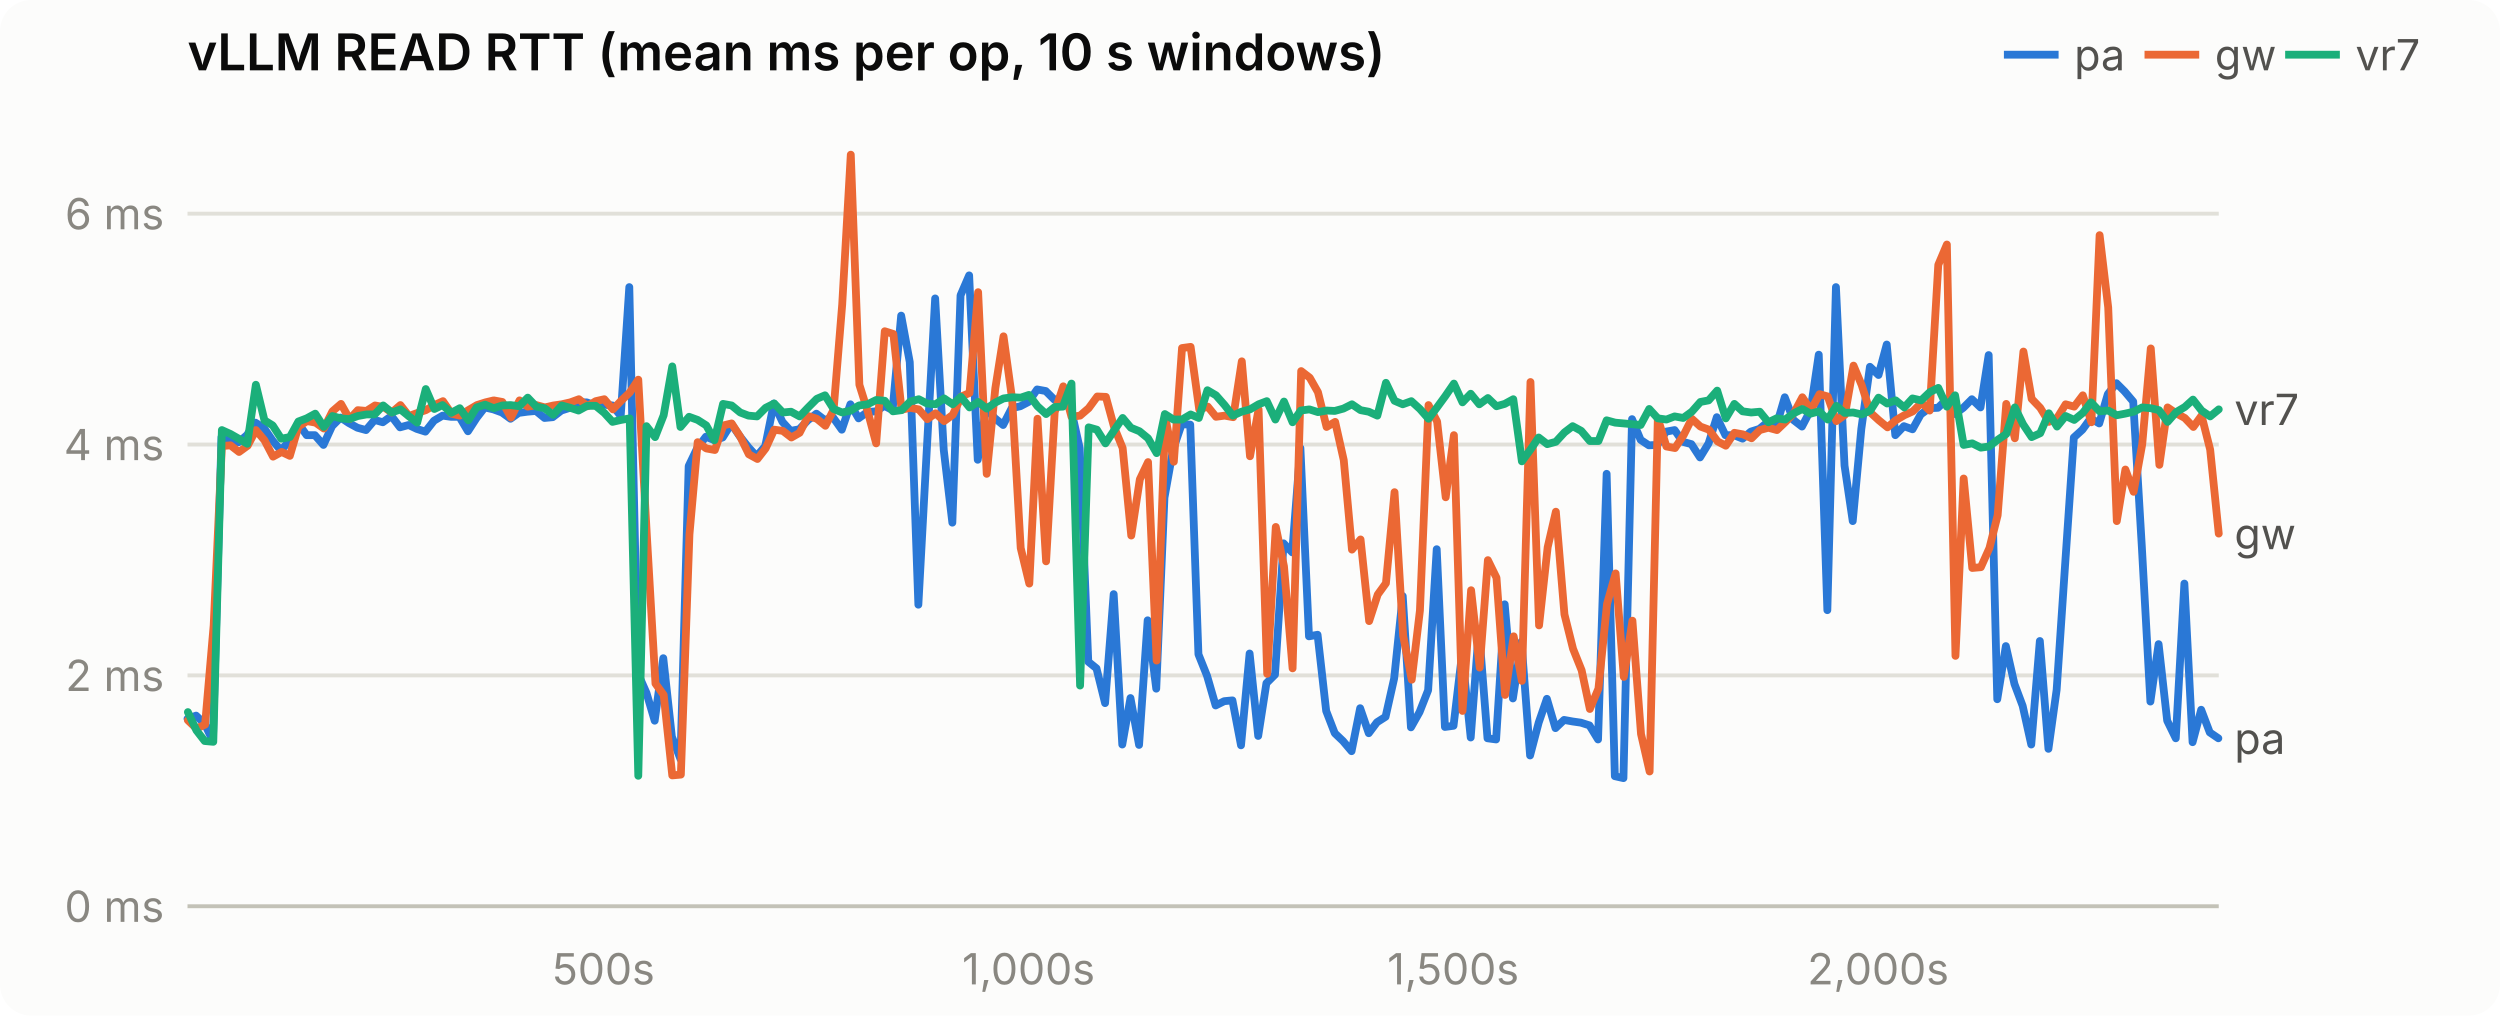
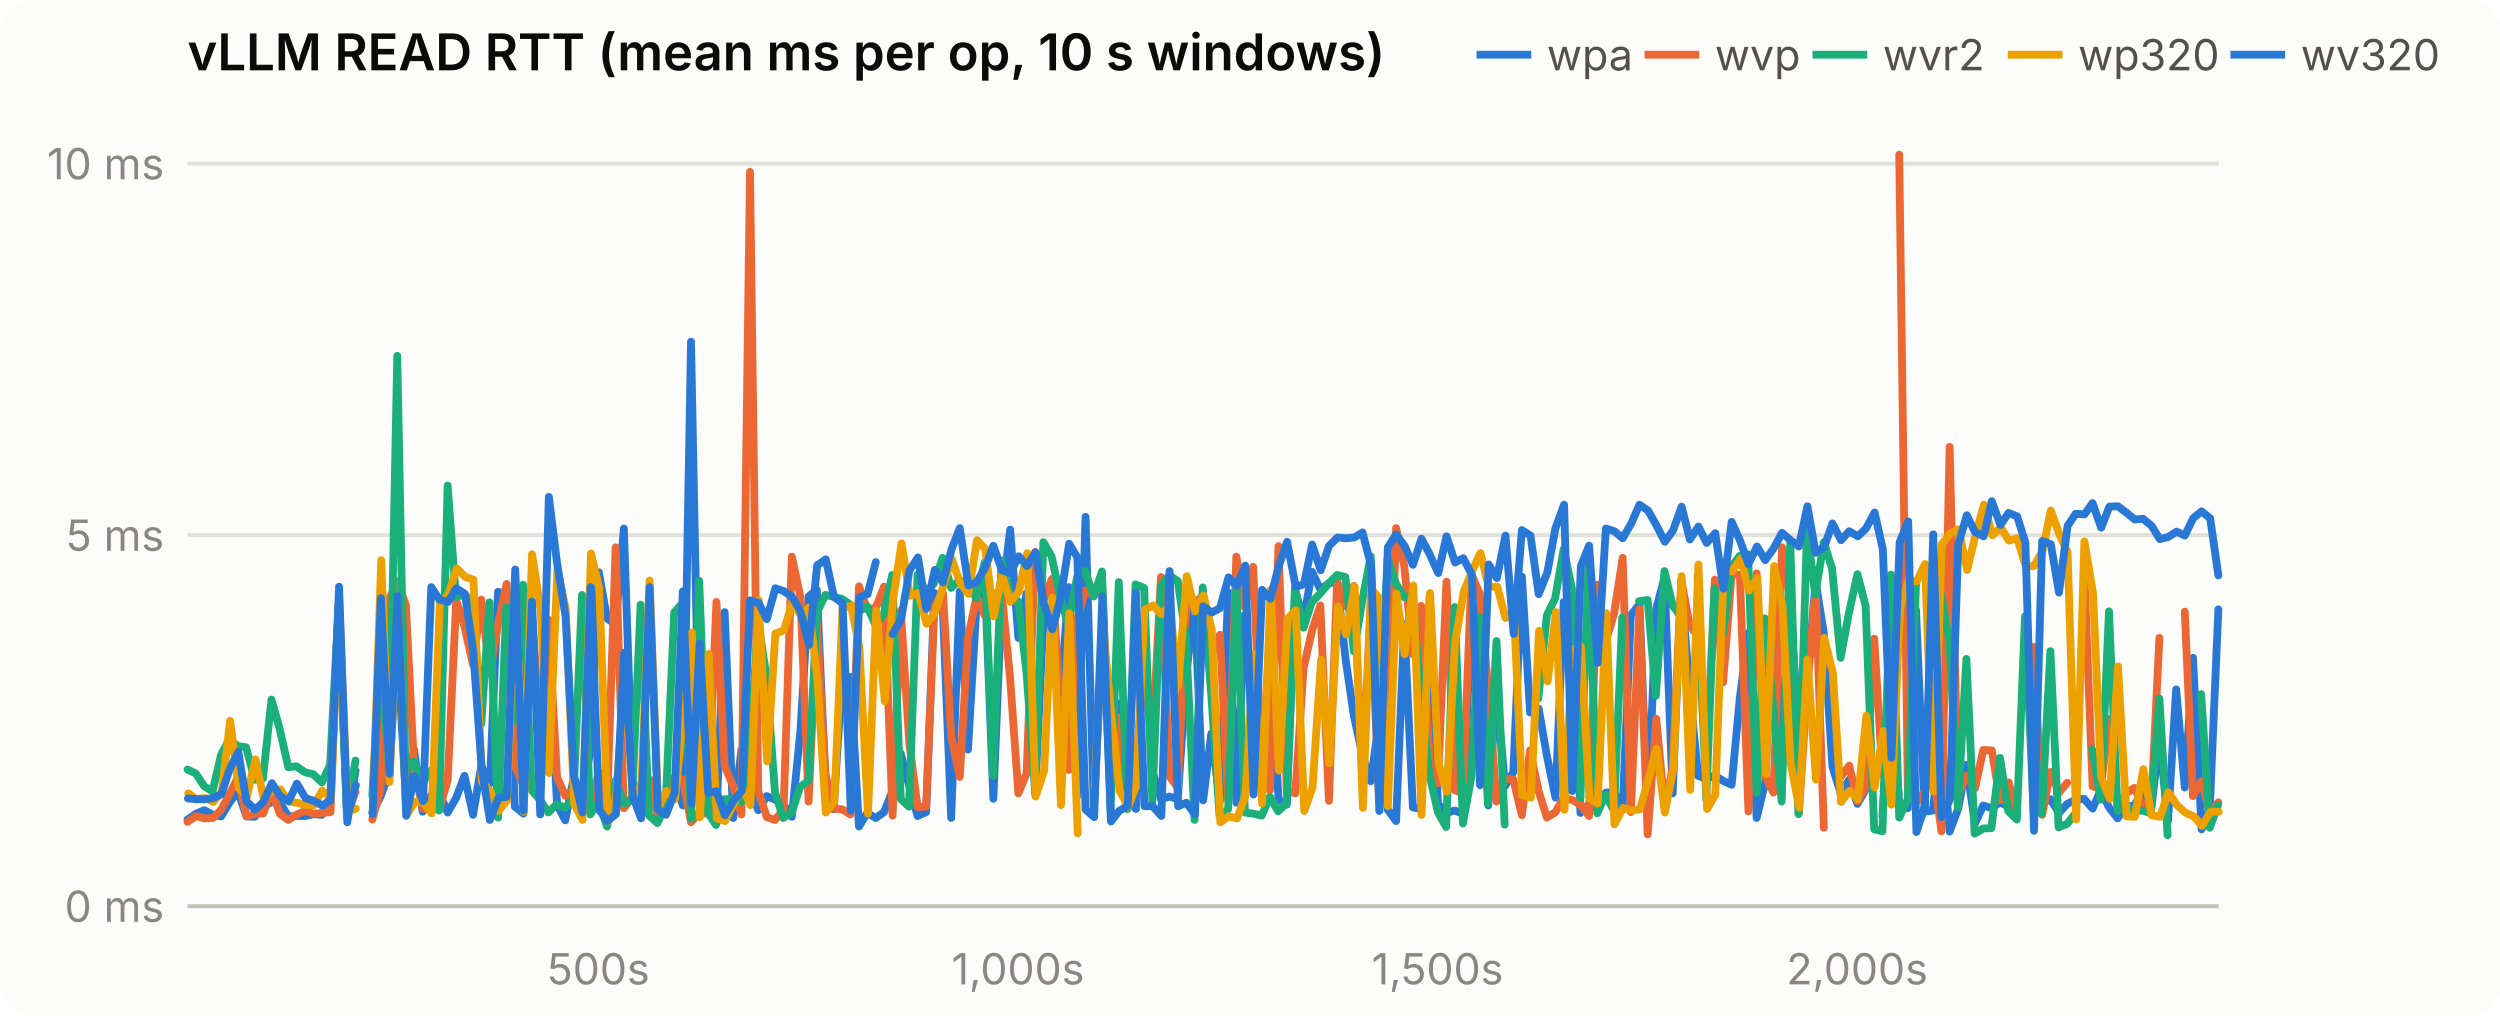
<svg xmlns="http://www.w3.org/2000/svg" viewBox="0 0 640 260" width="640" height="260" font-family="system-ui, -apple-system, Segoe UI, sans-serif" role="img" aria-label="vLLM READ RTT (mean ms per op, 10 s windows)">
  <rect width="640" height="260" rx="8" fill="#fcfcfb" />
  <text x="48" y="18" font-size="13" font-weight="600" fill="#0b0b0b">vLLM READ RTT (mean ms per op, 10 s windows)</text>
-   <line x1="585" x2="599" y1="14" y2="14" stroke="#1baf7a" stroke-width="2" />
-   <text x="603" y="18" font-size="11" fill="#52514e">vr7</text>
-   <line x1="549" x2="563" y1="14" y2="14" stroke="#eb6834" stroke-width="2" />
-   <text x="567" y="18" font-size="11" fill="#52514e">gw</text>
-   <line x1="513" x2="527" y1="14" y2="14" stroke="#2a78d6" stroke-width="2" />
-   <text x="531" y="18" font-size="11" fill="#52514e">pa</text>
+   <line x1="571" x2="585" y1="14" y2="14" stroke="#2a78d6" stroke-width="2" />
+   <text x="589" y="18" font-size="11" fill="#52514e">wv320</text>
+   <line x1="514" x2="528" y1="14" y2="14" stroke="#eda100" stroke-width="2" />
+   <text x="532" y="18" font-size="11" fill="#52514e">wp320</text>
+   <line x1="464" x2="478" y1="14" y2="14" stroke="#1baf7a" stroke-width="2" />
+   <text x="482" y="18" font-size="11" fill="#52514e">wvr2</text>
+   <line x1="421" x2="435" y1="14" y2="14" stroke="#eb6834" stroke-width="2" />
+   <text x="439" y="18" font-size="11" fill="#52514e">wvp</text>
+   <line x1="378" x2="392" y1="14" y2="14" stroke="#2a78d6" stroke-width="2" />
+   <text x="396" y="18" font-size="11" fill="#52514e">wpa</text>
  <line x1="48" x2="568" y1="232.0" y2="232.0" stroke="#c3c2b7" stroke-width="1" />
  <text x="42" y="236.0" text-anchor="end" font-size="11" fill="#898781">0 ms</text>
-   <line x1="48" x2="568" y1="172.9" y2="172.9" stroke="#e1e0d9" stroke-width="1" />
-   <text x="42" y="176.9" text-anchor="end" font-size="11" fill="#898781">2 ms</text>
-   <line x1="48" x2="568" y1="113.8" y2="113.8" stroke="#e1e0d9" stroke-width="1" />
-   <text x="42" y="117.8" text-anchor="end" font-size="11" fill="#898781">4 ms</text>
-   <line x1="48" x2="568" y1="54.7" y2="54.7" stroke="#e1e0d9" stroke-width="1" />
-   <text x="42" y="58.7" text-anchor="end" font-size="11" fill="#898781">6 ms</text>
-   <text x="154.5" y="252" text-anchor="middle" font-size="11" fill="#898781">500s</text>
-   <text x="263.3" y="252" text-anchor="middle" font-size="11" fill="#898781">1,000s</text>
-   <text x="372.0" y="252" text-anchor="middle" font-size="11" fill="#898781">1,500s</text>
-   <text x="480.8" y="252" text-anchor="middle" font-size="11" fill="#898781">2,000s</text>
-   <path d="M48.0,184.0L50.2,183.2L52.4,185.3L54.5,189.7L56.7,111.9L58.9,112.9L61.1,113.2L63.2,111.4L65.4,108.2L67.6,109.6L69.8,112.8L71.9,115.3L74.1,112.9L76.3,108.3L78.5,111.4L80.6,111.4L82.8,113.9L85.0,109.1L87.2,106.9L89.3,108.3L91.5,109.5L93.7,110.1L95.9,107.5L98.0,108.1L100.2,106.5L102.4,109.4L104.6,108.8L106.7,109.8L108.9,110.5L111.1,107.7L113.3,106.4L115.4,106.7L117.6,106.7L119.8,110.4L122.0,107.0L124.1,104.3L126.3,104.8L128.5,105.6L130.7,107.2L132.8,105.7L135.0,105.4L137.2,105.2L139.4,107.0L141.5,106.8L143.7,105.1L145.9,104.4L148.1,103.0L150.2,103.0L152.4,103.8L154.6,103.6L156.8,103.8L158.9,106.5L161.1,73.5L163.3,172.4L165.5,177.4L167.6,184.5L169.8,168.5L172.0,188.6L174.2,194.3L176.3,119.3L178.5,114.7L180.7,111.8L182.9,112.7L185.0,112.0L187.2,108.5L189.4,111.7L191.6,114.5L193.7,116.8L195.9,114.2L198.1,103.3L200.3,108.0L202.4,110.3L204.6,109.9L206.8,107.6L209.0,105.9L211.1,107.5L213.3,106.9L215.5,110.0L217.7,103.5L219.8,107.1L222.0,105.5L224.2,105.3L226.4,103.9L228.5,105.0L230.7,80.8L232.9,92.7L235.1,154.8L237.2,116.2L239.4,76.4L241.6,115.2L243.8,133.8L245.9,75.6L248.1,70.5L250.3,117.7L252.5,104.2L254.6,107.0L256.8,108.8L259.0,104.5L261.2,104.0L263.3,102.9L265.5,99.7L267.7,100.1L269.9,102.3L272.0,102.1L274.2,104.8L276.4,114.7L278.6,169.4L280.7,171.1L282.9,180.0L285.1,152.1L287.3,190.6L289.4,178.7L291.6,190.7L293.8,158.8L296.0,176.3L298.1,127.4L300.3,115.1L302.5,108.6L304.7,108.7L306.8,167.5L309.0,173.0L311.2,180.6L313.4,179.5L315.5,179.3L317.7,190.8L319.9,167.3L322.1,188.4L324.2,174.9L326.4,172.7L328.6,139.1L330.8,141.4L332.9,114.7L335.1,162.9L337.3,162.5L339.5,182.0L341.7,187.7L343.8,189.7L346.0,192.3L348.2,181.3L350.4,187.7L352.5,184.9L354.7,183.5L356.9,173.7L359.1,152.6L361.2,186.2L363.4,182.3L365.6,176.7L367.8,140.6L369.9,186.1L372.1,185.8L374.3,167.3L376.5,188.8L378.6,161.1L380.8,189.0L383.0,189.3L385.2,154.7L387.3,178.8L389.5,164.3L391.7,193.4L393.9,185.0L396.0,178.9L398.2,186.4L400.4,184.3L402.6,184.7L404.7,185.0L406.9,185.7L409.1,189.3L411.3,121.3L413.4,198.7L415.6,199.2L417.8,107.3L420.0,112.6L422.1,114.0L424.3,113.9L426.5,110.5L428.7,110.1L430.8,113.1L433.0,113.7L435.2,117.1L437.4,113.5L439.5,106.8L441.7,111.4L443.9,111.4L446.1,112.3L448.2,110.5L450.4,109.8L452.6,108.0L454.8,108.9L456.9,101.7L459.1,107.5L461.3,109.2L463.5,105.0L465.6,90.8L467.8,156.2L470.0,73.5L472.2,119.2L474.3,133.4L476.5,109.8L478.7,93.9L480.9,96.0L483.0,88.2L485.2,111.4L487.4,109.1L489.6,109.9L491.7,106.1L493.9,104.5L496.1,104.4L498.3,102.3L500.4,106.0L502.6,104.4L504.8,102.2L507.0,104.3L509.1,90.9L511.3,179.0L513.5,165.4L515.7,175.1L517.8,180.7L520.0,190.6L522.2,164.1L524.4,191.7L526.5,176.6L528.7,144.1L530.9,112.0L533.1,110.0L535.2,107.1L537.4,108.4L539.6,100.9L541.8,98.1L543.9,100.2L546.1,102.8L548.3,139.8L550.5,179.6L552.6,164.9L554.8,184.5L557.0,189.0L559.2,149.4L561.3,190.0L563.5,181.7L565.7,187.5L567.9,189.0" fill="none" stroke="#2a78d6" stroke-width="2" stroke-linejoin="round" stroke-linecap="round" />
-   <text x="572" y="193.0" font-size="11" fill="#52514e">pa</text>
-   <path d="M48.1,184.4L50.3,186.5L52.5,185.5L54.7,160.1L56.8,114.2L59.0,114.0L61.2,115.7L63.4,114.1L65.5,110.1L67.7,112.7L69.9,116.9L72.1,115.7L74.2,116.7L76.4,109.2L78.6,107.8L80.8,108.2L82.9,109.7L85.1,105.3L87.3,103.4L89.5,107.3L91.6,105.0L93.8,105.2L96.0,103.8L98.2,104.2L100.3,105.6L102.5,103.7L104.7,106.5L106.9,105.7L109.0,105.0L111.2,103.7L113.4,102.7L115.6,105.9L117.7,106.4L119.9,105.0L122.1,103.7L124.3,103.0L126.4,102.5L128.6,102.9L130.8,106.9L133.0,102.5L135.1,104.1L137.3,103.7L139.5,104.3L141.7,103.8L143.8,103.5L146.0,103.0L148.2,102.2L150.4,104.0L152.5,102.7L154.7,102.2L156.9,104.8L159.1,102.5L161.2,100.5L163.4,97.2L165.6,137.2L167.8,175.0L169.9,177.9L172.1,198.5L174.3,198.3L176.5,136.8L178.6,113.2L180.8,114.8L183.0,115.2L185.2,108.9L187.3,108.4L189.5,111.8L191.7,116.3L193.9,117.5L196.0,114.8L198.2,110.0L200.4,110.3L202.6,112.0L204.7,110.8L206.9,106.5L209.1,107.2L211.3,109.0L213.4,104.9L215.6,78.0L217.8,39.6L220.0,98.5L222.1,105.2L224.3,113.5L226.5,84.8L228.7,85.5L230.8,104.9L233.0,104.4L235.2,104.8L237.4,107.3L239.5,105.8L241.7,107.8L243.9,106.2L246.1,101.5L248.2,100.6L250.4,74.8L252.6,121.3L254.8,99.4L256.9,86.1L259.1,102.1L261.3,140.3L263.5,149.4L265.6,107.2L267.8,143.7L270.0,105.5L272.2,98.9L274.3,106.7L276.5,106.4L278.7,104.5L280.9,101.5L283.1,101.6L285.2,109.3L287.4,114.7L289.6,137.1L291.8,122.7L293.9,118.3L296.1,169.1L298.3,106.7L300.5,118.2L302.6,89.1L304.8,88.8L307.0,104.8L309.2,104.1L311.3,106.7L313.5,106.4L315.7,106.8L317.9,92.5L320.0,116.8L322.2,104.8L324.4,172.5L326.6,134.9L328.7,145.0L330.9,171.1L333.1,95.0L335.3,96.7L337.4,100.4L339.6,109.3L341.8,108.0L344.0,117.8L346.1,140.7L348.3,138.1L350.5,159.0L352.7,152.2L354.8,149.3L357.0,126.0L359.2,162.7L361.4,174.0L363.5,156.3L365.7,103.7L367.9,107.9L370.1,127.3L372.2,111.4L374.4,182.0L376.6,151.1L378.8,170.9L380.9,143.4L383.1,147.9L385.3,177.9L387.5,162.9L389.6,174.3L391.8,97.8L394.0,160.1L396.2,140.1L398.3,131.0L400.5,157.3L402.7,166.1L404.9,171.6L407.0,181.5L409.2,176.3L411.4,154.6L413.6,146.8L415.7,173.3L417.9,158.9L420.1,187.9L422.3,197.5L424.4,107.1L426.6,114.3L428.8,114.7L431.0,111.4L433.1,107.2L435.3,109.2L437.5,110.0L439.7,113.0L441.8,114.1L444.0,110.8L446.2,111.2L448.4,112.2L450.5,110.1L452.7,109.5L454.9,110.1L457.1,108.0L459.2,105.8L461.4,101.7L463.6,105.0L465.8,100.9L467.9,101.5L470.1,107.8L472.3,106.2L474.5,93.6L476.6,98.6L478.8,105.6L481.0,107.6L483.2,109.4L485.3,107.6L487.5,106.3L489.7,105.3L491.9,103.1L494.0,105.1L496.2,67.8L498.4,62.6L500.6,167.9L502.7,122.5L504.9,145.4L507.1,145.2L509.3,140.3L511.4,131.9L513.6,103.4L515.8,112.2L518.0,90.0L520.1,102.1L522.3,104.4L524.5,108.0L526.7,106.9L528.8,103.5L531.0,104.1L533.2,101.2L535.4,108.1L537.5,60.2L539.7,78.7L541.9,133.4L544.1,120.2L546.2,125.9L548.4,113.8L550.6,89.2L552.8,119.0L554.9,104.3L557.1,105.8L559.3,107.0L561.5,109.3L563.6,106.4L565.8,115.1L568.0,136.6" fill="none" stroke="#eb6834" stroke-width="2" stroke-linejoin="round" stroke-linecap="round" />
-   <text x="572" y="140.6" font-size="11" fill="#52514e">gw</text>
-   <path d="M48.1,182.3L50.3,187.0L52.4,189.7L54.6,189.9L56.8,110.1L59.0,111.1L61.1,112.3L63.3,113.6L65.5,98.5L67.7,107.6L69.8,108.9L72.0,112.3L74.2,111.9L76.4,107.9L78.5,107.1L80.7,105.9L82.9,109.3L85.1,106.5L87.2,107.1L89.4,107.3L91.6,106.5L93.8,106.1L95.9,106.1L98.1,103.8L100.3,105.6L102.5,104.8L104.6,106.5L106.8,108.2L109.0,99.6L111.2,104.7L113.3,103.7L115.5,105.7L117.7,104.5L119.9,107.6L122.0,104.3L124.2,103.6L126.4,104.5L128.6,103.8L130.7,103.7L132.9,104.0L135.1,101.8L137.3,104.1L139.4,104.5L141.6,106.2L143.8,103.8L146.0,104.4L148.1,105.1L150.3,103.9L152.5,103.9L154.7,105.7L156.8,108.0L159.0,107.5L161.2,107.1L163.4,198.6L165.5,109.1L167.7,111.9L169.9,106.3L172.1,93.8L174.2,109.3L176.4,106.7L178.6,107.5L180.8,108.9L182.9,112.7L185.1,103.4L187.3,103.8L189.5,105.6L191.6,106.4L193.8,106.6L196.0,104.4L198.2,103.3L200.4,105.6L202.5,105.4L204.7,106.6L206.9,104.3L209.1,102.1L211.2,101.2L213.4,104.7L215.6,105.6L217.8,105.1L219.9,103.8L222.1,103.5L224.3,102.4L226.5,102.6L228.6,105.3L230.8,105.0L233.0,102.8L235.2,102.2L237.3,103.3L239.5,103.5L241.7,102.0L243.9,103.5L246.0,101.6L248.2,104.3L250.4,102.9L252.6,104.6L254.7,103.1L256.9,102.0L259.1,101.7L261.3,101.8L263.4,101.1L265.6,104.0L267.8,106.0L270.0,104.2L272.1,104.1L274.3,98.2L276.5,175.5L278.7,109.4L280.8,110.0L283.0,113.5L285.2,110.2L287.4,107.0L289.5,109.5L291.7,110.4L293.9,112.2L296.1,116.0L298.2,106.0L300.4,107.4L302.6,107.4L304.8,106.1L306.9,107.0L309.1,99.9L311.3,101.2L313.5,103.7L315.6,106.4L317.8,105.4L320.0,104.8L322.2,103.5L324.3,102.7L326.5,107.4L328.7,102.8L330.9,108.1L333.0,105.1L335.2,104.8L337.4,105.5L339.6,105.1L341.7,105.2L343.9,104.6L346.1,103.5L348.3,105.0L350.4,105.4L352.6,106.4L354.8,98.0L357.0,102.6L359.1,103.5L361.3,102.7L363.5,104.7L365.7,107.2L367.8,104.4L370.0,101.4L372.2,98.2L374.4,103.0L376.5,100.8L378.7,103.5L380.9,101.9L383.1,104.0L385.2,103.4L387.4,102.2L389.6,118.1L391.8,115.1L393.9,112.0L396.1,113.7L398.3,113.1L400.5,110.7L402.6,109.1L404.8,110.3L407.0,112.9L409.2,112.9L411.3,107.6L413.5,108.2L415.7,108.4L417.9,108.6L420.0,108.8L422.2,104.7L424.4,107.1L426.6,107.4L428.7,106.6L430.9,107.0L433.1,105.4L435.3,102.9L437.4,102.5L439.6,100.0L441.8,107.1L444.0,103.4L446.1,105.3L448.3,105.6L450.5,105.4L452.7,108.1L454.8,107.1L457.0,107.4L459.2,105.8L461.4,104.7L463.5,105.9L465.7,105.3L467.9,107.4L470.1,103.9L472.2,105.7L474.4,105.6L476.6,106.1L478.8,105.1L480.9,101.8L483.1,103.3L485.3,102.5L487.5,104.3L489.6,102.0L491.8,102.5L494.0,100.4L496.2,99.3L498.4,104.1L500.5,101.2L502.7,113.9L504.9,113.5L507.1,114.6L509.2,114.3L511.4,112.6L513.6,111.1L515.8,104.3L517.9,108.6L520.1,111.9L522.3,110.9L524.5,105.8L526.6,109.2L528.8,106.5L531.0,107.5L533.2,105.7L535.3,103.0L537.5,105.3L539.7,105.1L541.9,106.3L544.0,105.9L546.2,105.4L548.4,104.3L550.6,104.5L552.7,105.0L554.9,108.0L557.1,105.5L559.3,104.2L561.4,102.3L563.6,105.1L565.8,106.6L568.0,104.8" fill="none" stroke="#1baf7a" stroke-width="2" stroke-linejoin="round" stroke-linecap="round" />
-   <text x="572" y="108.8" font-size="11" fill="#52514e">vr7</text>
+   <line x1="48" x2="568" y1="137.0" y2="137.0" stroke="#e1e0d9" stroke-width="1" />
+   <text x="42" y="141.0" text-anchor="end" font-size="11" fill="#898781">5 ms</text>
+   <line x1="48" x2="568" y1="41.9" y2="41.9" stroke="#e1e0d9" stroke-width="1" />
+   <text x="42" y="45.9" text-anchor="end" font-size="11" fill="#898781">10 ms</text>
+   <text x="153.2" y="252" text-anchor="middle" font-size="11" fill="#898781">500s</text>
+   <text x="260.6" y="252" text-anchor="middle" font-size="11" fill="#898781">1,000s</text>
+   <text x="368.0" y="252" text-anchor="middle" font-size="11" fill="#898781">1,500s</text>
+   <text x="475.4" y="252" text-anchor="middle" font-size="11" fill="#898781">2,000s</text>
+   <path d="M48.0,209.8L50.2,208.3L52.3,207.4L54.5,208.6L56.6,209.0L58.8,205.4L60.9,202.6L63.1,209.0L65.2,209.1L67.4,206.5L69.5,205.3L71.7,205.5L73.8,209.0L76.0,208.9L78.1,208.9L80.3,208.4L82.4,208.6L84.6,203.7L86.7,155.0L88.9,210.5L91.0,197.3M95.3,208.0L97.4,204.0L99.6,197.9L101.7,165.8L103.9,203.8L106.0,191.9L108.2,207.8L110.3,203.7L112.5,203.0L114.6,208.0L116.8,204.2L118.9,198.6L121.1,208.6L123.2,196.1L125.4,200.6L127.5,151.5L129.7,152.2L131.8,206.5L134.0,208.3L136.1,155.6L138.3,198.7L140.4,162.3L142.6,206.0L144.7,210.0L146.9,199.0L149.0,204.2L151.1,192.4L153.3,146.5L155.4,158.3L157.6,159.9L159.7,135.3L161.9,199.4L164.0,208.8M168.3,207.8L170.5,207.8L172.6,199.1L174.8,206.2L176.9,87.5L179.1,200.0L181.2,203.5L183.4,209.5L185.5,156.7L187.7,209.4L189.8,192.0L192.0,201.5L194.1,207.4L196.3,203.8L198.4,204.7L200.6,206.0L202.7,209.1L204.9,187.2L207.0,152.7L209.1,151.0L211.3,199.3L213.4,207.2L215.6,173.1L217.7,173.3L219.9,211.6L222.0,208.1L224.2,209.4L226.3,207.9L228.5,202.5L230.6,192.9L232.8,201.4L234.9,208.9L237.1,207.9L239.2,151.8L241.4,156.4L243.5,209.4L245.7,151.4L247.8,191.9L250.0,154.7L252.1,147.8L254.3,204.5L256.4,153.7L258.6,135.6L260.7,163.3L262.8,151.9L265.0,203.1L267.1,158.6L269.3,161.7L271.4,178.9L273.6,150.3L275.7,204.0L277.9,132.3L280.0,206.9L282.2,164.5L284.3,187.9L286.5,180.1L288.6,204.8L290.8,207.1L292.9,160.9L295.1,197.7L297.2,204.6L299.4,203.9L301.5,204.6L303.7,172.7L305.8,153.7L308.0,204.9L310.1,187.8L312.3,205.2L314.4,151.6L316.5,205.5L318.7,157.3L320.8,187.3L323.0,202.0L325.1,161.8L327.3,204.7L329.4,206.0L331.6,151.5L333.7,158.4L335.9,146.4L338.0,150.9L340.2,149.3L342.3,149.0L344.5,169.0L346.6,183.3L348.8,193.4L350.9,200.0L353.1,184.3L355.2,207.2L357.4,210.2L359.5,159.8L361.7,206.7L363.8,207.1L366.0,152.6L368.1,205.8L370.3,208.1L372.4,207.5L374.5,208.3L376.7,156.1L378.8,156.0L381.0,206.2L383.1,177.0L385.3,201.2L387.4,197.7L389.6,147.6L391.7,182.4L393.9,181.4L396.0,193.5L398.2,204.2L400.3,154.1L402.5,159.8L404.6,208.1L406.8,205.8L408.9,207.0L411.1,202.9L413.2,202.8L415.4,207.0L417.5,157.5L419.7,154.7L421.8,208.4L424.0,155.8L426.1,147.9L428.2,203.1L430.4,149.9L432.5,175.9L434.7,198.6L436.8,199.4L439.0,198.5L441.1,199.9L443.3,200.9L445.4,178.6L447.6,162.0L449.7,209.4L451.9,200.3L454.0,153.2L456.2,193.8L458.3,155.7L460.5,187.1L462.6,174.6L464.8,148.9L466.9,162.1L469.1,196.3L471.2,203.0L473.4,199.6L475.5,205.8L477.7,202.0M481.9,209.0L484.1,176.1L486.2,205.9L488.4,206.9L490.5,156.2L492.7,207.8L494.8,207.5L497.0,188.5L499.1,212.9L501.3,207.0L503.4,195.8L505.6,210.8L507.7,206.2L509.9,206.9L512.0,205.4L514.2,206.5L516.3,208.8M520.6,206.1L522.8,205.5L524.9,204.6L527.1,208.1L529.2,205.8L531.4,204.7L533.5,204.5L535.7,207.0L537.8,202.3L539.9,206.7L542.1,209.5L544.2,206.5L546.4,206.2L548.5,202.4L550.7,207.3L552.8,189.1L555.0,210.2L557.1,176.5L559.3,201.6L561.4,168.4L563.6,212.3L565.7,207.0L567.9,156.0" fill="none" stroke="#2a78d6" stroke-width="2" stroke-linejoin="round" stroke-linecap="round" />
+   <path d="M48.0,210.4L50.2,208.9L52.3,209.5L54.5,209.4L56.6,207.3L58.8,203.2L60.9,199.0L63.1,209.0L65.2,208.4L67.4,208.2L69.5,202.5L71.7,208.4L73.8,209.9L76.0,208.5L78.1,207.6L80.3,208.3L82.4,208.1L84.6,207.9L86.7,154.6L88.9,208.5L91.0,202.7M95.3,209.8L97.4,202.2L99.6,153.5L101.7,148.8L103.9,154.9L106.0,196.2L108.2,207.0L110.3,207.1L112.5,207.1L114.6,199.7L116.8,153.7L118.9,160.3L121.1,170.3L123.2,153.5L125.4,172.3L127.5,159.7L129.7,149.5L131.8,196.1L134.0,201.0L136.1,155.9L138.3,187.4L140.4,158.6L142.6,198.9L144.7,203.7L146.9,202.3L149.0,207.9L151.1,206.2L153.3,197.7L155.4,206.5L157.6,140.1L159.7,206.9L161.9,204.0L164.0,205.8L166.2,199.4L168.3,208.8L170.5,204.9L172.6,199.4L174.8,199.5L176.9,210.5L179.1,207.8L181.2,208.4L183.4,154.1L185.5,196.0L187.7,201.3L189.8,208.5L192.0,44.0L194.1,202.5L196.3,209.2L198.4,209.9L200.6,207.2L202.7,142.5L204.9,152.8L207.0,205.2L209.1,159.4L211.3,198.1L213.4,207.0L215.6,207.2L217.7,208.5L219.9,150.1L222.0,156.0L224.2,155.6L226.3,150.2L228.5,208.8L230.6,156.3L232.8,190.4L234.9,206.6L237.1,206.5L239.2,155.3L241.4,151.8L243.5,188.4L245.7,198.9L247.8,163.3L250.0,152.7L252.1,157.6L254.3,152.1L256.4,151.4L258.6,173.8L260.7,203.1L262.8,198.0L265.0,141.3L267.1,153.9L269.3,148.2L271.4,179.5L273.6,197.1L275.7,158.6L277.9,151.1L280.0,152.4L282.2,150.8L284.3,200.3L286.5,183.7L288.6,207.1L290.8,195.4L292.9,171.5L295.1,188.4L297.2,147.7L299.4,198.8L301.5,201.6L303.7,154.0L305.8,154.4L308.0,152.5L310.1,168.2L312.3,162.5L314.4,204.8L316.5,142.5L318.7,155.5L320.8,145.1L323.0,195.7L325.1,202.3L327.3,139.8L329.4,202.4L331.6,203.1L333.7,171.1L335.9,161.3L338.0,155.0L340.2,205.0L342.3,148.9L344.5,155.2L346.6,150.0L348.8,200.1L350.9,154.0L353.1,205.9L355.2,202.2L357.4,135.2L359.5,145.0L361.7,167.5L363.8,155.1L366.0,195.2L368.1,200.5L370.3,148.9L372.4,202.3L374.5,203.1L376.7,147.1L378.8,151.9L381.0,176.5L383.1,205.2L385.3,199.3L387.4,199.5L389.6,208.7L391.7,192.1L393.9,202.6L396.0,209.3L398.2,207.9L400.3,204.2L402.5,204.8L404.6,206.0L406.8,208.9L408.9,149.7L411.1,164.2L413.2,157.1L415.4,142.8L417.5,207.9L419.7,155.9L421.8,213.6L424.0,184.0L426.1,206.2L428.2,196.7L430.4,148.4L432.5,159.8L434.7,163.2L436.8,196.8L439.0,148.4L441.1,174.7L443.3,146.9L445.4,147.2L447.6,207.7L449.7,146.8L451.9,198.8L454.0,202.9L456.2,140.1L458.3,153.2L460.5,208.3L462.6,176.8L464.8,150.3L466.9,211.9M471.2,198.9L473.4,196.0L475.5,205.1L477.7,201.4L479.8,163.5L481.9,198.3M486.2,39.6L488.4,201.7L490.5,205.4L492.7,202.6L494.8,196.7L497.0,212.8L499.1,114.4L501.3,203.4L503.4,198.6L505.6,201.8L507.7,192.0L509.9,192.1L512.0,204.9L514.2,200.3L516.3,208.0M520.6,165.6L522.8,208.6L524.9,197.6L527.1,202.9L529.2,200.4M533.5,144.6L535.7,201.3L537.8,201.9L539.9,184.1L542.1,206.8L544.2,203.2L546.4,201.7L548.5,206.1L550.7,206.6L552.8,163.3M559.3,156.6L561.4,203.8L563.6,199.9L565.7,207.9L567.9,205.4" fill="none" stroke="#eb6834" stroke-width="2" stroke-linejoin="round" stroke-linecap="round" />
+   <path d="M48.0,197.0L50.1,198.0L52.3,201.3L54.4,202.6L56.6,193.2L58.7,189.3L60.9,191.0L63.0,191.3L65.2,199.6L67.3,199.3L69.5,179.1L71.6,186.6L73.8,196.4L75.9,196.2L78.1,197.7L80.2,198.2L82.4,200.3L84.5,195.8L86.7,154.9L88.8,208.0L91.0,194.7M95.3,203.7L97.4,166.3L99.6,197.5L101.7,91.1L103.8,198.0L106.0,194.9L108.1,200.6L110.3,197.3L112.4,207.5L114.6,124.3L116.7,152.8L118.9,152.2L121.0,154.1L123.2,185.3L125.3,154.2L127.5,209.3L129.6,155.4L131.8,184.5L133.9,149.7L136.1,202.3L138.2,204.7L140.4,208.0L142.5,205.9L144.7,206.8L146.8,204.3L149.0,152.3L151.1,208.5L153.3,205.3L155.4,211.6L157.6,199.8L159.7,205.7L161.8,204.9L164.0,154.8L166.1,208.7L168.3,210.7L170.4,206.1L172.6,156.8L174.7,154.4L176.9,209.6L179.0,148.7L181.2,208.0L183.3,211.2L185.5,204.6L187.6,204.5L189.8,205.3L191.9,192.4L194.1,159.3L196.2,173.1L198.4,202.9L200.5,209.4L202.7,207.9L204.8,201.5L207.0,199.8L209.1,156.9L211.3,152.3L213.4,152.8L215.5,153.3L217.7,154.8L219.8,156.6L222.0,155.2L224.1,160.0L226.3,157.1L228.4,147.2L230.6,204.6L232.7,206.5L234.9,147.1L237.0,151.7L239.2,149.2L241.3,142.8L243.5,150.5L245.6,148.5L247.8,149.3L249.9,153.1L252.1,143.9L254.2,198.7L256.4,143.5L258.5,152.3L260.7,154.0L262.8,172.3L265.0,202.1L267.1,138.8L269.2,142.4L271.4,152.7L273.5,160.0L275.7,147.8L277.8,146.2L280.0,152.7L282.1,146.3L284.3,207.3L286.4,149.0L288.6,207.1L290.7,149.6L292.9,150.5L295.0,205.3L297.2,150.0L299.3,147.3L301.5,148.7L303.6,163.1L305.8,209.9L307.9,150.4L310.1,178.1L312.2,208.8L314.4,207.2L316.5,150.0L318.7,208.0L320.8,208.3L323.0,208.8L325.1,204.0L327.2,207.7L329.4,205.6L331.5,150.4L333.7,160.7L335.8,154.2L338.0,151.9L340.1,149.4L342.3,147.2L344.4,147.7L346.6,166.7L348.7,154.0L350.9,142.4L353.0,187.7L355.2,143.0L357.3,149.3L359.5,152.9L361.6,152.4L363.8,178.8L365.9,198.2L368.1,207.9L370.2,211.7L372.4,155.4L374.5,210.8L376.7,198.7L378.8,158.0L380.9,205.7L383.1,164.1L385.2,211.1M393.8,178.8L396.0,157.5L398.1,153.2L400.3,140.6L402.4,150.6L404.6,204.2L406.7,142.6L408.9,208.2L411.0,203.4L413.2,207.6L415.3,158.1M419.6,153.9L421.8,153.6L423.9,178.1L426.1,146.2L428.2,155.0L430.4,158.0M434.6,147.4L436.8,204.7L438.9,150.6L441.1,162.2L443.2,145.1L445.4,142.3L447.5,141.9L449.7,203.0L451.8,158.3L454.0,182.0L456.1,205.2L458.3,138.9L460.4,208.4L462.6,135.6L464.7,152.2L466.9,138.8L469.0,145.5L471.2,168.4L473.3,157.0L475.5,147.0L477.6,155.1L479.8,212.3L481.9,212.8L484.1,147.1L486.2,209.3L488.4,204.6L490.5,149.7M494.8,147.3L496.9,152.2L499.1,164.5L501.2,206.7L503.4,168.7L505.5,213.4L507.7,212.1L509.8,212.0L512.0,194.0L514.1,207.6L516.3,209.8L518.4,157.8L520.6,207.3L522.7,208.2L524.9,166.7L527.0,211.8L529.2,210.9L531.3,208.2M535.6,191.9L537.8,204.7L539.9,156.5L542.1,207.6L544.2,206.3L546.3,207.7L548.5,207.5L550.6,208.2L552.8,178.8L554.9,213.8M563.5,177.7L565.7,211.9L567.8,206.1" fill="none" stroke="#1baf7a" stroke-width="2" stroke-linejoin="round" stroke-linecap="round" />
+   <path d="M48.2,203.1L50.3,204.6L52.5,204.3L54.6,205.3L56.8,202.6L58.9,184.5L61.1,201.7L63.2,203.9L65.4,194.4L67.5,204.4L69.7,202.5L71.8,202.1L73.9,205.2L76.1,205.5L78.2,206.1L80.4,206.1L82.5,202.4L84.7,204.3L86.8,153.1L89.0,207.9L91.1,207.0M95.4,208.0L97.6,143.4L99.7,200.2L101.9,154.2L104.0,208.8L106.2,205.3L108.3,205.4L110.5,208.2L112.6,154.4L114.8,152.2L116.9,145.5L119.1,147.7L121.2,148.4L123.4,200.2L125.5,202.5L127.6,207.6L129.8,204.9L131.9,147.6L134.1,207.8L136.2,141.9L138.4,156.0L140.5,197.9L142.7,145.8L144.8,155.8L147.0,205.8L149.1,209.9L151.3,141.7L153.4,150.6L155.6,210.3L157.7,204.5L159.9,172.8L162.0,203.8L164.2,201.0L166.3,148.6L168.5,206.9L170.6,202.5L172.8,204.6L174.9,183.4L177.1,161.9L179.2,209.2L181.4,167.4L183.5,209.5L185.6,210.2L187.8,205.9L189.9,201.3L192.1,206.1L194.2,153.6L196.4,194.9L198.5,162.2L200.7,161.3L202.8,154.4L205.0,157.5L207.1,155.5L209.3,174.5L211.4,208.0L213.6,205.2L215.7,155.7L217.9,155.1L220.0,165.7L222.2,208.3L224.3,156.3L226.5,179.5L228.6,153.6L230.8,139.1L232.9,152.5L235.1,151.8L237.2,159.7L239.3,157.0L241.5,149.9L243.6,143.0L245.8,149.2L247.9,152.0L250.1,138.3L252.2,140.5L254.4,157.8L256.5,147.2L258.7,154.1L260.8,151.4L263.0,141.6L265.1,203.9L267.3,197.3L269.4,153.0L271.6,206.1L273.7,157.0L275.9,213.3M280.2,201.5L282.3,159.3L284.5,183.1L286.6,202.4L288.8,206.5L290.9,201.1L293.0,156.1L295.2,155.0L297.3,157.2L299.5,155.2L301.6,175.6L303.8,147.5L305.9,156.5L308.1,152.4L310.2,161.2L312.4,210.5L314.5,209.0L316.7,209.5L318.8,203.8L321.0,167.4L323.1,205.7L325.3,151.0L327.4,197.3L329.6,158.4L331.7,156.2L333.9,207.6L336.0,201.6L338.2,168.9L340.3,195.4L342.5,155.2L344.6,162.4L346.8,150.2L348.9,206.8L351.0,150.6L353.2,153.4L355.3,206.4L357.5,152.0L359.6,167.5L361.8,149.9L363.9,208.6L366.1,151.8L368.2,195.1L370.4,202.7L372.5,164.5L374.7,151.5L376.8,146.3L379.0,141.6L381.1,150.2L383.3,150.2L385.4,158.2L387.6,157.1L389.7,203.6L391.9,204.2L394.0,161.5L396.2,174.4L398.3,156.7L400.5,207.3L402.6,166.2L404.7,165.5L406.9,204.4L409.0,205.7L411.2,157.0L413.3,211.0L415.5,206.8L417.6,207.5L419.8,207.2L421.9,199.9L424.1,191.6L426.2,208.0L428.4,196.7L430.5,147.5L432.7,202.2L434.8,144.5L437.0,207.1L439.1,203.5L441.3,145.1L443.4,146.3L445.6,143.0L447.7,151.2L449.9,148.0L452.0,198.1L454.2,144.9L456.3,155.2L458.4,195.4L460.6,206.7L462.7,168.8L464.9,199.6L467.0,163.3L469.2,172.2L471.3,205.3L473.5,202.4L475.6,204.7L477.8,183.2L479.9,201.6L482.1,187.1L484.2,206.0L486.4,155.7L488.5,148.8L490.7,148.8L492.8,144.4L495.0,202.6L497.1,139.3L499.3,136.5L501.4,135.5L503.6,145.9L505.7,137.1L507.9,129.2L510.0,137.0L512.2,135.1L514.3,138.4L516.4,137.8L518.6,145.0L520.7,144.9L522.9,141.0L525.0,130.7L527.2,136.8L529.3,141.4L531.5,209.8L533.6,138.6L535.8,151.7L537.9,199.0L540.1,204.5L542.2,170.6L544.4,209.0L546.5,209.1L548.7,196.9L550.8,208.7L553.0,209.1L555.1,202.8L557.3,206.1L559.4,208.0L561.6,209.0L563.7,211.4L565.9,207.8L568.0,207.8" fill="none" stroke="#eda100" stroke-width="2" stroke-linejoin="round" stroke-linecap="round" />
+   <path d="M48.1,204.4L50.3,204.6L52.4,204.6L54.6,204.3L56.7,203.3L58.8,196.9L61.0,192.5L63.1,205.1L65.3,207.3L67.4,205.3L69.6,200.5L71.7,203.8L73.9,205.1L76.0,200.6L78.2,204.3L80.3,205.0L82.5,206.2L84.6,204.9L86.8,150.2L88.9,209.3L91.1,201.0M95.4,208.4L97.5,153.1L99.7,198.1L101.8,152.6L104.0,208.8L106.1,198.7L108.3,205.1L110.4,150.3L112.5,153.5L114.7,154.1L116.8,150.6L119.0,152.0L121.1,166.2L123.3,196.6L125.4,209.9L127.6,204.2L129.7,204.0L131.9,145.8L134.0,207.5L136.2,154.0L138.3,208.5L140.5,127.2L142.6,144.1L144.8,157.9L146.9,198.5L149.1,208.0L151.2,150.3L153.4,207.3L155.5,210.2L157.7,208.4L159.8,167.1L162.0,203.8L164.1,209.5L166.3,150.3L168.4,207.2L170.5,208.6L172.7,202.9L174.8,151.4L177.0,205.7L179.1,164.7L181.3,203.0L183.4,202.5L185.6,208.7L187.7,205.1L189.9,202.4L192.0,153.7L194.2,154.3L196.3,158.5L198.5,150.6L200.6,151.3L202.8,152.8L204.9,156.5L207.1,165.1L209.2,144.7L211.4,143.2L213.5,152.8L215.7,154.5L217.8,207.5L220.0,152.9L222.1,152.1L224.2,143.9M228.5,162.3L230.7,158.5L232.8,146.1L235.0,142.7L237.1,155.9L239.3,145.9L241.4,149.1L243.6,140.6L245.7,135.2L247.9,149.9L250.0,149.1L252.2,145.3L254.3,139.7L256.5,146.0L258.6,146.7L260.8,142.4L262.9,144.9L265.1,141.4L267.2,154.4L269.4,161.1L271.5,153.1L273.7,139.2L275.8,142.7L277.9,207.2L280.1,209.2L282.2,152.7L284.4,210.3L286.5,207.6L288.7,206.3L290.8,151.7L293.0,206.4L295.1,206.4L297.3,208.9L299.4,146.2L301.6,206.4L303.7,205.5L305.9,208.5L308.0,155.2L310.2,156.8L312.3,155.7L314.5,147.8L316.6,150.0L318.8,144.8L320.9,203.4L323.1,151.0L325.2,153.3L327.4,144.8L329.5,138.7L331.7,150.2L333.8,149.6L335.9,139.4L338.1,146.0L340.2,139.8L342.4,137.6L344.5,137.8L346.7,137.6L348.8,136.3L351.0,144.8L353.1,207.6L355.3,140.1L357.4,136.8L359.6,139.8L361.7,144.6L363.9,137.9L366.0,141.9L368.2,146.7L370.3,137.3L372.5,144.0L374.6,142.9L376.8,147.1L378.9,201.0L381.1,144.5L383.2,148.0L385.4,137.1L387.5,162.3L389.6,135.7L391.8,137.1L393.9,152.1L396.1,146.6L398.2,135.2L400.4,129.2L402.5,202.5L404.7,144.9L406.8,139.7L409.0,169.7L411.1,135.3L413.3,136.0L415.4,137.8L417.6,134.0L419.7,129.2L421.9,130.7L424.0,134.4L426.2,138.7L428.3,135.8L430.5,129.7L432.6,138.1L434.8,134.8L436.9,139.0L439.1,136.5L441.2,150.7L443.3,133.6L445.5,138.5L447.6,144.4L449.8,139.9L451.9,143.4L454.1,140.3L456.2,136.4L458.4,138.3L460.5,139.9L462.7,129.6L464.8,141.5L467.0,140.0L469.1,134.0L471.3,138.3L473.4,136.0L475.6,137.3L477.7,135.3L479.9,131.2L482.0,140.6L484.2,194.0L486.3,138.8L488.5,133.5L490.6,213.0L492.8,206.3L494.9,136.8L497.0,209.2L499.2,204.6L501.3,139.5L503.5,131.9L505.6,136.2L507.8,137.3L509.9,128.3L512.1,134.4L514.2,131.3L516.4,132.2L518.5,138.9L520.7,212.7L522.8,138.5L525.0,139.3L527.1,151.7L529.3,134.6L531.4,131.5L533.6,131.7L535.7,128.8L537.9,135.1L540.0,129.7L542.2,129.6L544.3,131.2L546.5,133.0L548.6,132.8L550.8,134.6L552.9,138.0L555.0,137.5L557.2,136.1L559.3,137.1L561.5,132.6L563.6,130.9L565.8,132.7L567.9,147.3" fill="none" stroke="#2a78d6" stroke-width="2" stroke-linejoin="round" stroke-linecap="round" />
</svg>
